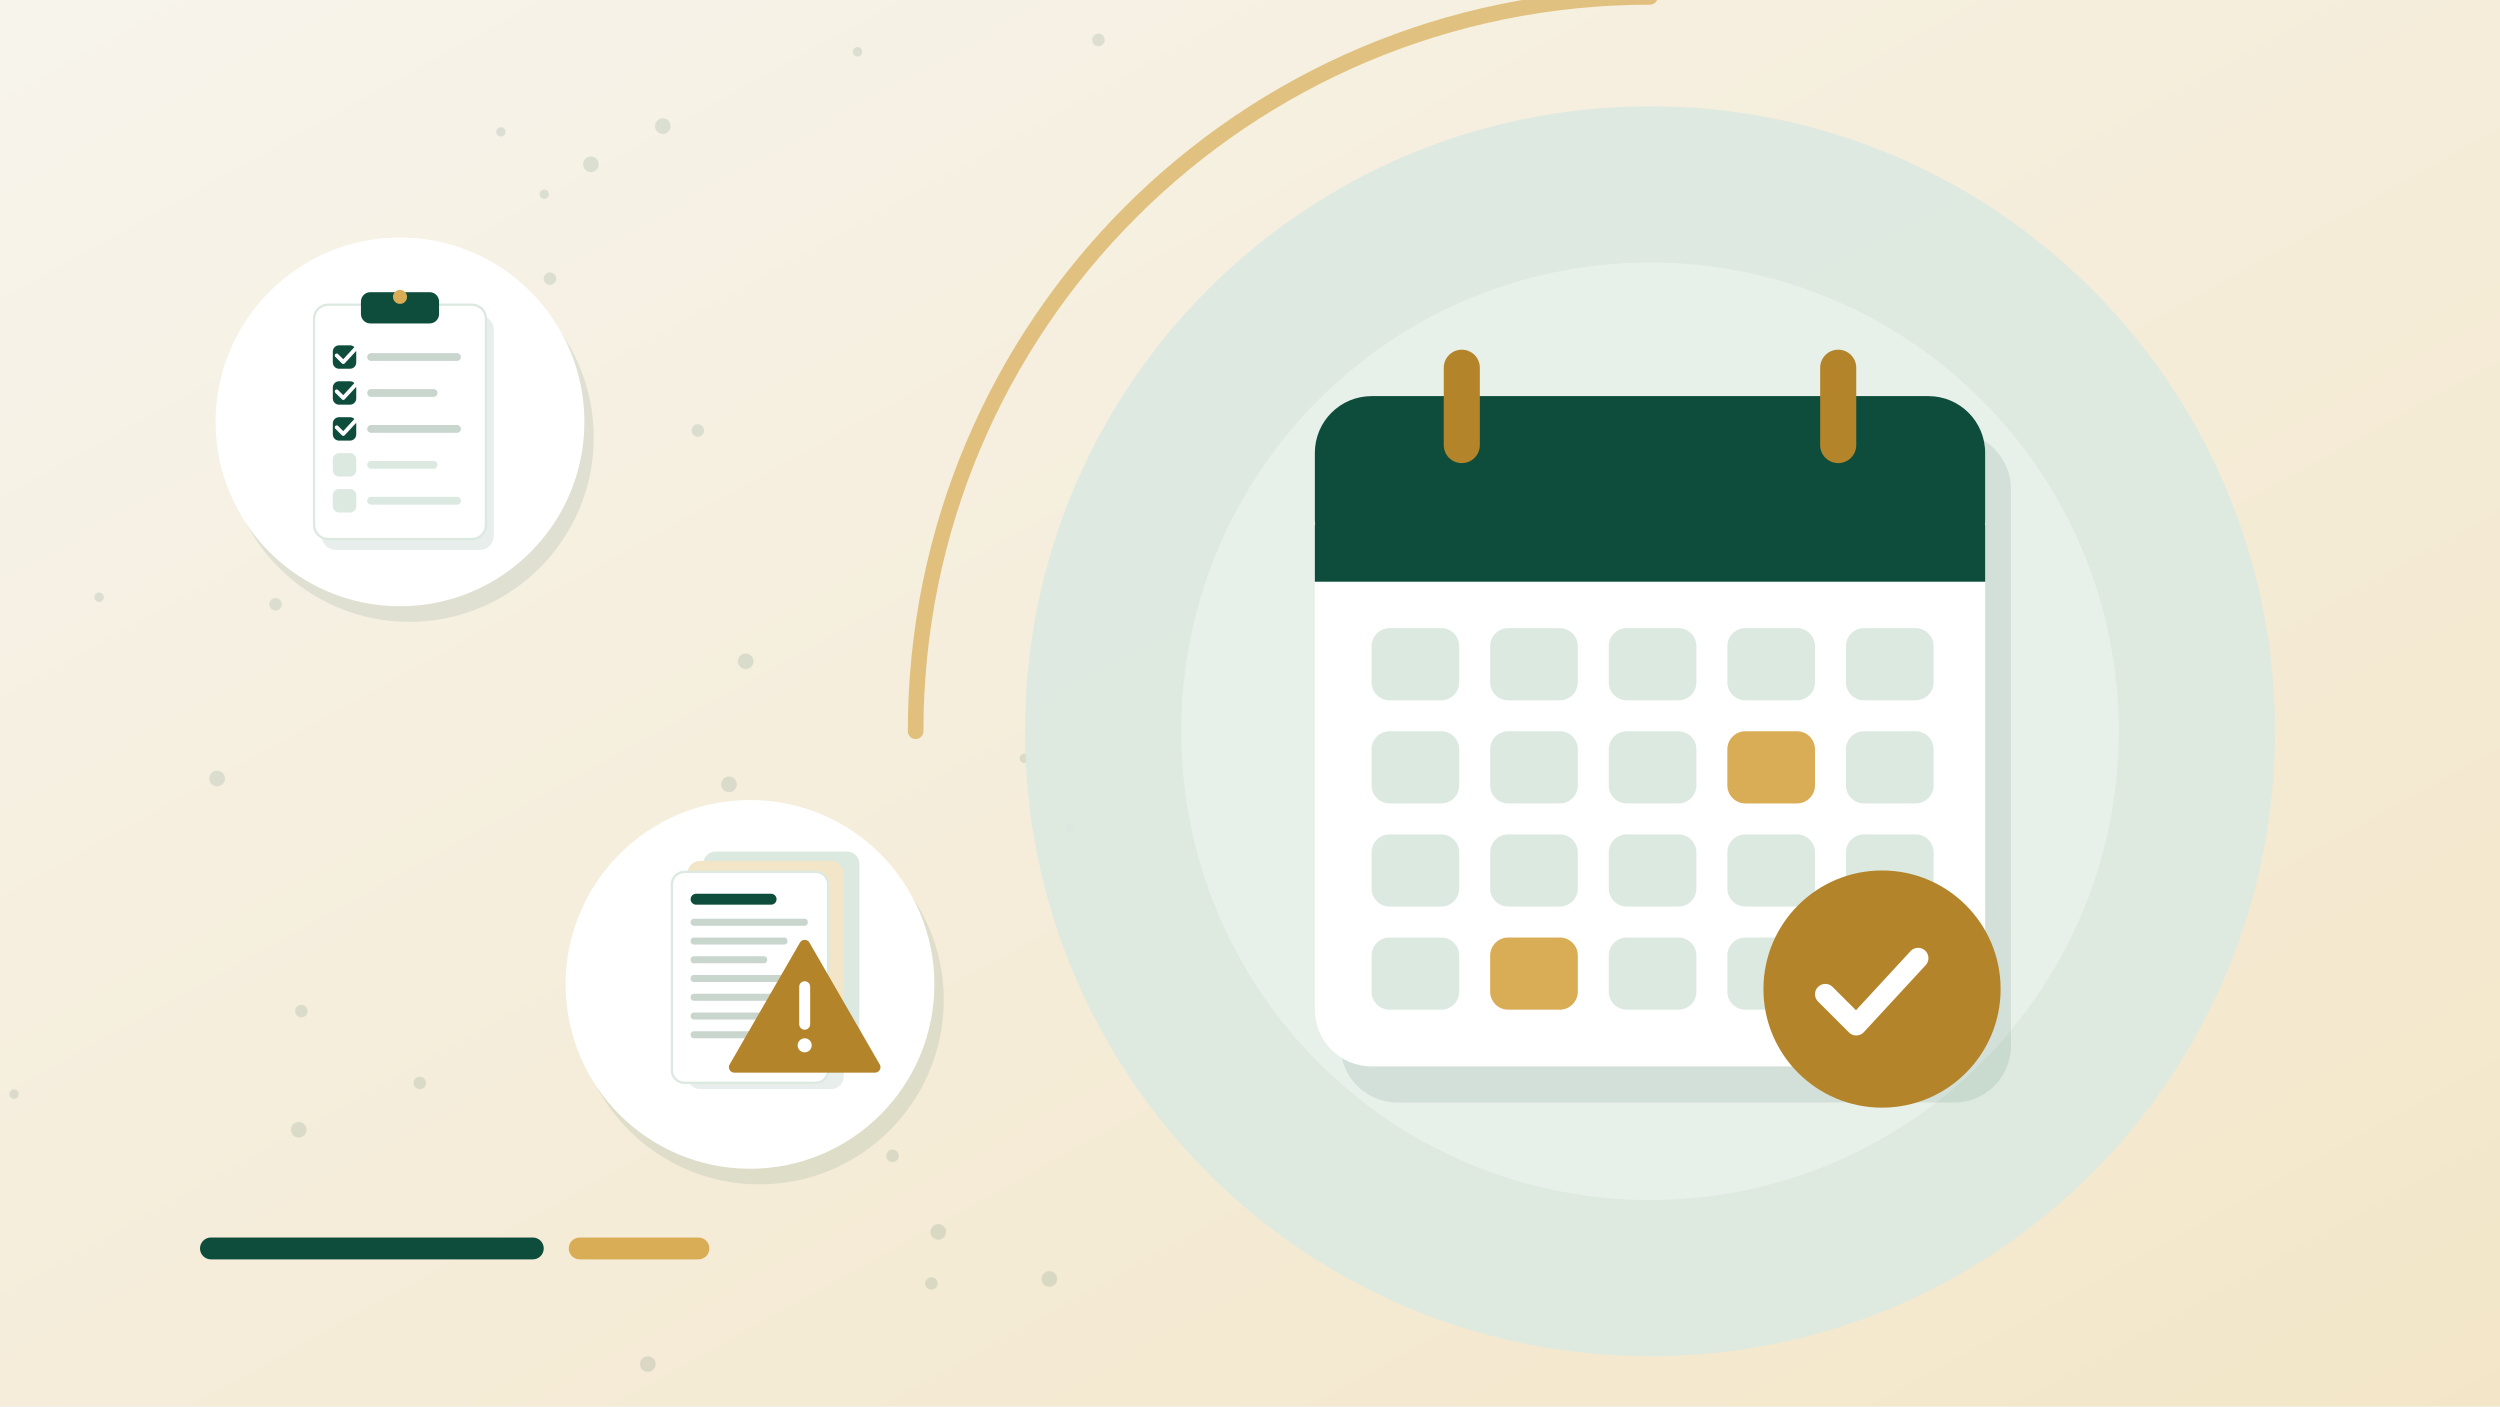
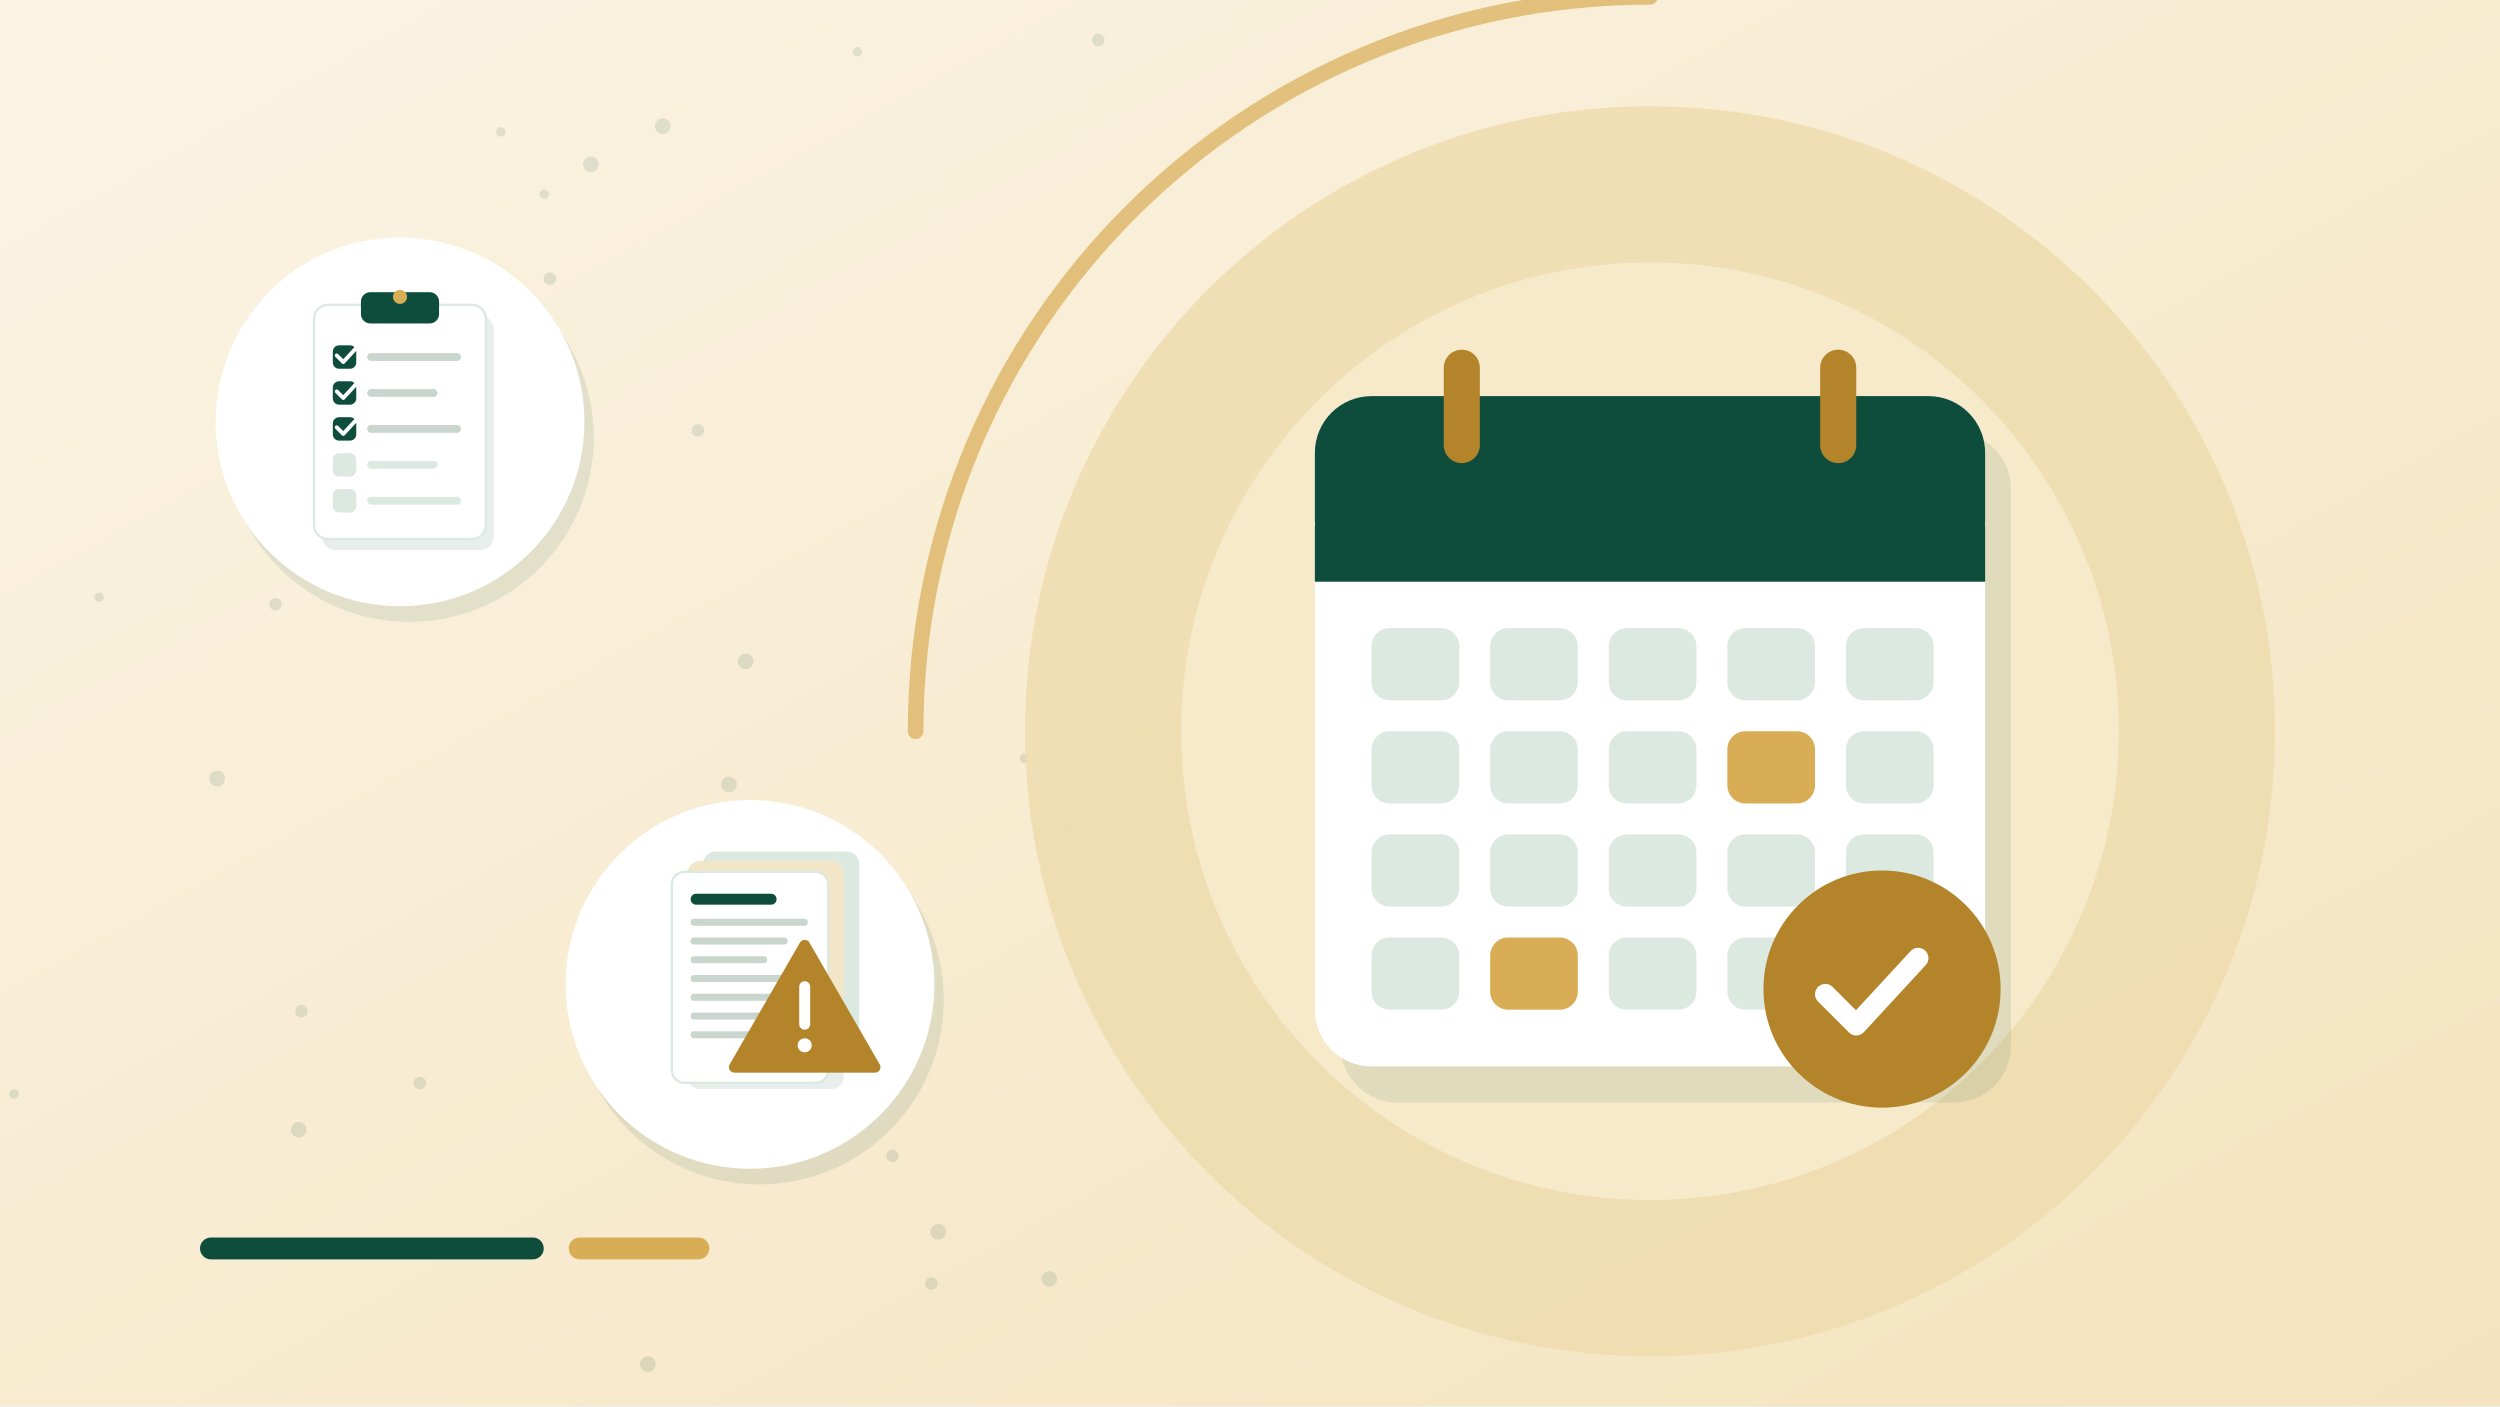
<svg xmlns="http://www.w3.org/2000/svg" viewBox="0 0 1600 900" width="1600" height="900">
  <defs>
    <linearGradient id="bg" x1="0" y1="0" x2="1" y2="1">
-       <stop offset="0" stop-color="#F7F4EC" />
-       <stop offset="1" stop-color="#F3E6C8" />
+       <stop offset="0" stop-color="#FBF4E4" />
+       <stop offset="1" stop-color="#F4E3BE" />
    </linearGradient>
  </defs>
  <rect x="0" y="0" width="1600" height="900" rx="0" fill="url(#bg)" />
  <circle cx="571.205" cy="739.759" r="4" fill="#0E4D3C" opacity=".12" />
  <circle cx="548.796" cy="33.141" r="3" fill="#0E4D3C" opacity=".12" />
  <circle cx="477.229" cy="423.229" r="5" fill="#0E4D3C" opacity=".12" />
  <circle cx="268.675" cy="693.126" r="4" fill="#0E4D3C" opacity=".12" />
  <circle cx="351.966" cy="178.296" r="4" fill="#0E4D3C" opacity=".12" />
  <circle cx="655.612" cy="485.325" r="3" fill="#0E4D3C" opacity=".12" />
  <circle cx="138.949" cy="498.254" r="5" fill="#0E4D3C" opacity=".12" />
  <circle cx="191.175" cy="723.029" r="5" fill="#0E4D3C" opacity=".12" />
  <circle cx="63.438" cy="382.229" r="3" fill="#0E4D3C" opacity=".12" />
  <circle cx="260.741" cy="368.95" r="4" fill="#0E4D3C" opacity=".12" />
  <circle cx="320.553" cy="84.402" r="3" fill="#0E4D3C" opacity=".12" />
  <circle cx="504.538" cy="716.77" r="3" fill="#0E4D3C" opacity=".12" />
  <circle cx="684.989" cy="529.713" r="3" fill="#0E4D3C" opacity=".12" />
  <circle cx="596.091" cy="821.408" r="4" fill="#0E4D3C" opacity=".12" />
  <circle cx="671.571" cy="818.56" r="5" fill="#0E4D3C" opacity=".12" />
  <circle cx="414.636" cy="873.029" r="5" fill="#0E4D3C" opacity=".12" />
  <circle cx="702.99" cy="25.58" r="4" fill="#0E4D3C" opacity=".12" />
  <circle cx="176.325" cy="386.72" r="4" fill="#0E4D3C" opacity=".12" />
  <circle cx="424.193" cy="80.719" r="5" fill="#0E4D3C" opacity=".12" />
  <circle cx="378.189" cy="105.142" r="5" fill="#0E4D3C" opacity=".12" />
  <circle cx="192.877" cy="647.103" r="4" fill="#0E4D3C" opacity=".12" />
  <circle cx="348.296" cy="124.295" r="3" fill="#0E4D3C" opacity=".12" />
  <circle cx="600.483" cy="788.386" r="5" fill="#0E4D3C" opacity=".12" />
  <circle cx="9.016" cy="700.252" r="3" fill="#0E4D3C" opacity=".12" />
  <circle cx="466.551" cy="501.971" r="5" fill="#0E4D3C" opacity=".12" />
  <circle cx="446.591" cy="275.512" r="4" fill="#0E4D3C" opacity=".12" />
-   <circle cx="1056" cy="468" r="400" fill="#DCE9E1" opacity=".9" />
-   <circle cx="1056" cy="468" r="300" fill="#E8F0EA" />
+   <circle cx="1056" cy="468" r="400" fill="#F0DDB0" opacity=".9" />
+   <circle cx="1056" cy="468" r="300" fill="#F7EACB" />
  <path d="M586 468 a 470 470 0 0 1 470 -470" fill="none" stroke="#D9AD55" stroke-width="10" stroke-linecap="round" opacity=".7" />
  <g transform="translate(726 138) scale(1.65)">
    <rect x="80" y="84" width="260" height="260" rx="22" fill="#0E4D3C" opacity=".10" />
    <rect x="70" y="70" width="260" height="260" rx="22" fill="#FFFFFF" />
    <rect x="70" y="70" width="260" height="70" rx="22" fill="#0E4D3C" />
    <rect x="70" y="120" width="260" height="22" rx="0" fill="#0E4D3C" />
    <rect x="120" y="52" width="14" height="44" rx="7" fill="#B4842A" />
    <rect x="266" y="52" width="14" height="44" rx="7" fill="#B4842A" />
    <rect x="92" y="160" width="34" height="28" rx="7" fill="#DCE9E1" />
    <rect x="138" y="160" width="34" height="28" rx="7" fill="#DCE9E1" />
    <rect x="184" y="160" width="34" height="28" rx="7" fill="#DCE9E1" />
    <rect x="230" y="160" width="34" height="28" rx="7" fill="#DCE9E1" />
    <rect x="276" y="160" width="34" height="28" rx="7" fill="#DCE9E1" />
    <rect x="92" y="200" width="34" height="28" rx="7" fill="#DCE9E1" />
    <rect x="138" y="200" width="34" height="28" rx="7" fill="#DCE9E1" />
    <rect x="184" y="200" width="34" height="28" rx="7" fill="#DCE9E1" />
    <rect x="230" y="200" width="34" height="28" rx="7" fill="#D9AD55" />
    <rect x="276" y="200" width="34" height="28" rx="7" fill="#DCE9E1" />
    <rect x="92" y="240" width="34" height="28" rx="7" fill="#DCE9E1" />
    <rect x="138" y="240" width="34" height="28" rx="7" fill="#DCE9E1" />
    <rect x="184" y="240" width="34" height="28" rx="7" fill="#DCE9E1" />
    <rect x="230" y="240" width="34" height="28" rx="7" fill="#DCE9E1" />
    <rect x="276" y="240" width="34" height="28" rx="7" fill="#DCE9E1" />
    <rect x="92" y="280" width="34" height="28" rx="7" fill="#DCE9E1" />
    <rect x="138" y="280" width="34" height="28" rx="7" fill="#D9AD55" />
    <rect x="184" y="280" width="34" height="28" rx="7" fill="#DCE9E1" />
    <rect x="230" y="280" width="34" height="28" rx="7" fill="#DCE9E1" />
    <rect x="276" y="280" width="34" height="28" rx="7" fill="#DCE9E1" />
    <circle cx="290" cy="300" r="46" fill="#B4842A" />
    <path d="M268 302 l12 12 l24 -26" fill="none" stroke="#FFFFFF" stroke-width="8" stroke-linecap="round" stroke-linejoin="round" />
  </g>
  <circle cx="262" cy="280" r="118" fill="#0E4D3C" opacity=".10" />
  <circle cx="256" cy="270" r="118" fill="#FFFFFF" />
  <g transform="translate(156 170) scale(.5)">
    <rect x="100" y="64" width="220" height="300" rx="18" fill="#0E4D3C" opacity=".10" />
    <rect x="90" y="50" width="220" height="300" rx="18" fill="#FFFFFF" stroke="#DCE9E1" stroke-width="3" />
    <rect x="150" y="34" width="100" height="40" rx="12" fill="#0E4D3C" />
    <circle cx="200" cy="40" r="9" fill="#D9AD55" />
    <rect x="114" y="102" width="30" height="30" rx="8" fill="#0E4D3C" />
    <path d="M119 115 l8.4 8.4 l16.8 -18.2" fill="none" stroke="#FFFFFF" stroke-width="5" stroke-linecap="round" stroke-linejoin="round" />
    <rect x="158" y="112" width="120" height="10" rx="5" fill="#C9D6CE" />
    <rect x="114" y="148" width="30" height="30" rx="8" fill="#0E4D3C" />
    <path d="M119 161 l8.4 8.4 l16.8 -18.2" fill="none" stroke="#FFFFFF" stroke-width="5" stroke-linecap="round" stroke-linejoin="round" />
    <rect x="158" y="158" width="90" height="10" rx="5" fill="#C9D6CE" />
    <rect x="114" y="194" width="30" height="30" rx="8" fill="#0E4D3C" />
    <path d="M119 207 l8.4 8.4 l16.8 -18.2" fill="none" stroke="#FFFFFF" stroke-width="5" stroke-linecap="round" stroke-linejoin="round" />
    <rect x="158" y="204" width="120" height="10" rx="5" fill="#C9D6CE" />
    <rect x="114" y="240" width="30" height="30" rx="8" fill="#DCE9E1" />
    <rect x="158" y="250" width="90" height="10" rx="5" fill="#DCE9E1" />
    <rect x="114" y="286" width="30" height="30" rx="8" fill="#DCE9E1" />
    <rect x="158" y="296" width="120" height="10" rx="5" fill="#DCE9E1" />
  </g>
  <circle cx="486" cy="640" r="118" fill="#0E4D3C" opacity=".10" />
  <circle cx="480" cy="630" r="118" fill="#FFFFFF" />
  <g transform="translate(380 530) scale(.5)">
    <rect x="120" y="64" width="200" height="270" rx="16" fill="#0E4D3C" opacity=".10" />
    <rect x="140" y="30" width="200" height="270" rx="16" fill="#DCE9E1" />
    <rect x="120" y="42" width="200" height="270" rx="16" fill="#F3E6C8" />
    <rect x="100" y="56" width="200" height="270" rx="16" fill="#FFFFFF" stroke="#DCE9E1" stroke-width="3" />
    <rect x="124" y="84" width="110" height="14" rx="7" fill="#0E4D3C" />
    <rect x="124" y="116" width="150" height="9" rx="4" fill="#C9D6CE" />
    <rect x="124" y="140" width="124" height="9" rx="4" fill="#C9D6CE" />
    <rect x="124" y="164" width="98" height="9" rx="4" fill="#C9D6CE" />
    <rect x="124" y="188" width="150" height="9" rx="4" fill="#C9D6CE" />
    <rect x="124" y="212" width="124" height="9" rx="4" fill="#C9D6CE" />
    <rect x="124" y="236" width="98" height="9" rx="4" fill="#C9D6CE" />
    <rect x="124" y="260" width="150" height="9" rx="4" fill="#C9D6CE" />
    <path d="M270 150l90 156H180z" fill="#B4842A" stroke="#B4842A" stroke-width="14" stroke-linejoin="round" />
    <rect x="263" y="196" width="14" height="62" rx="7" fill="#FFFFFF" />
    <circle cx="270" cy="278" r="9" fill="#FFFFFF" />
  </g>
  <rect x="128" y="792" width="220" height="14" rx="7" fill="#0E4D3C" />
  <rect x="364" y="792" width="90" height="14" rx="7" fill="#D9AD55" />
</svg>
